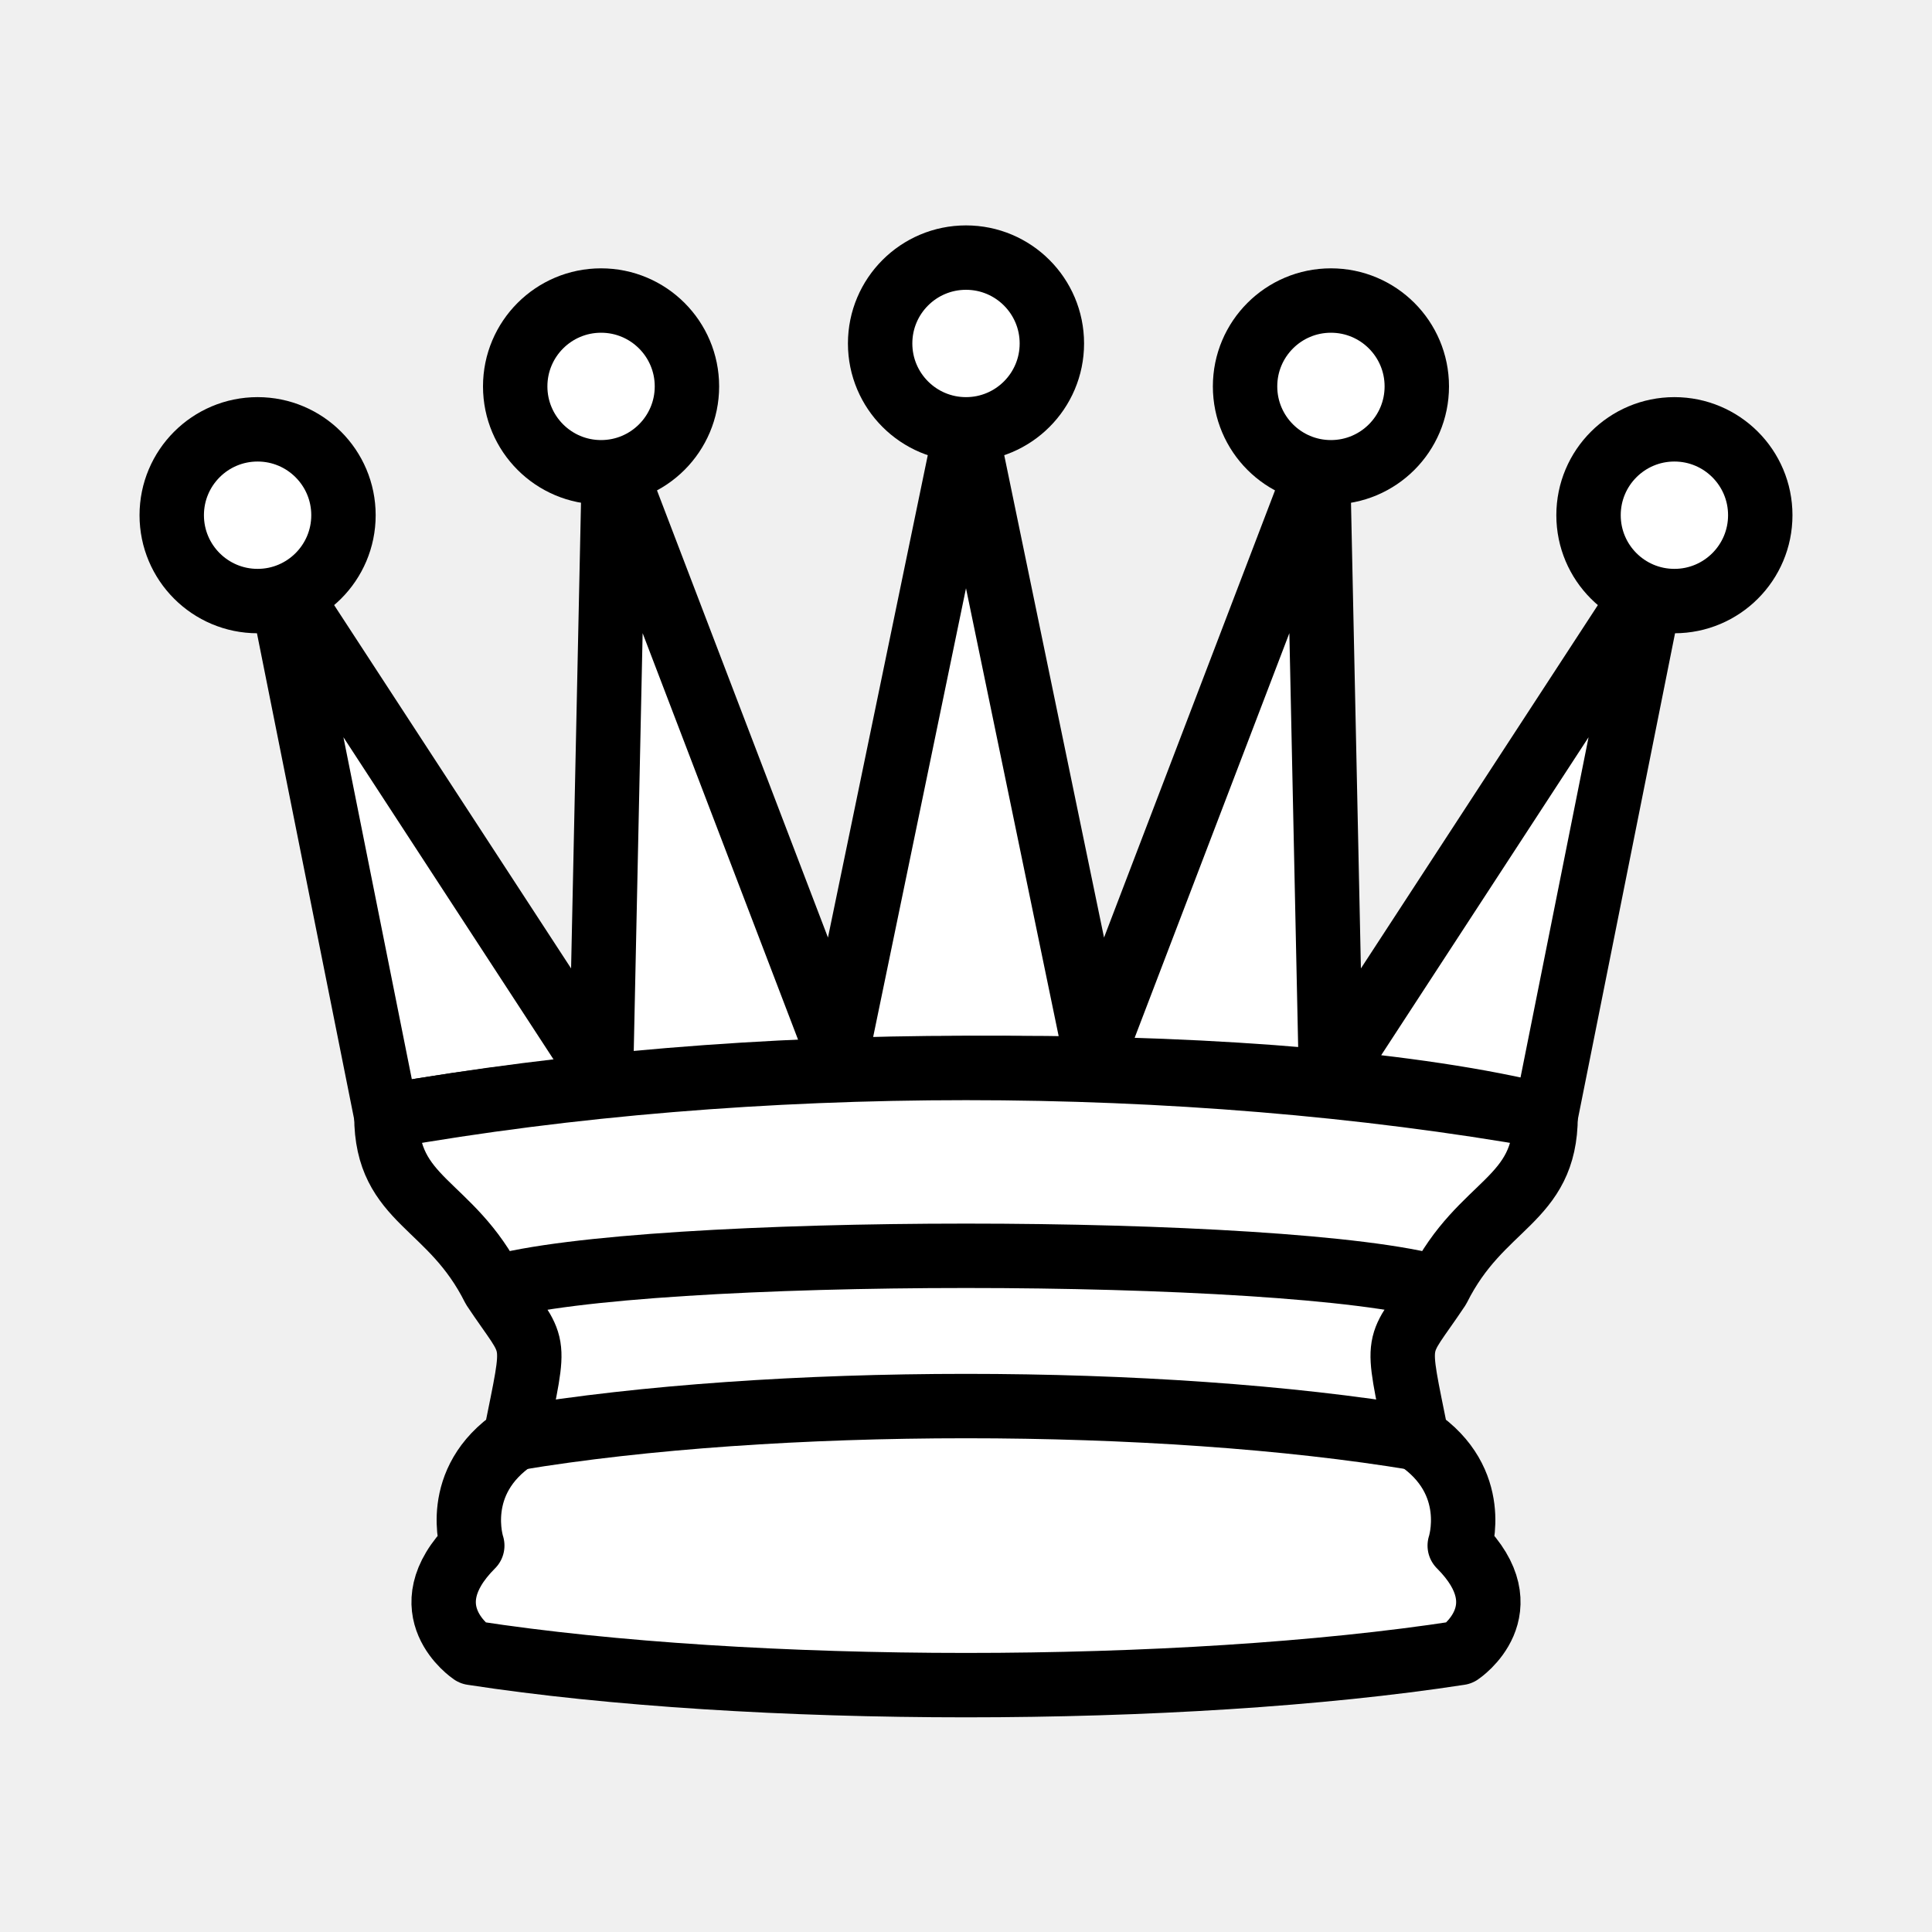
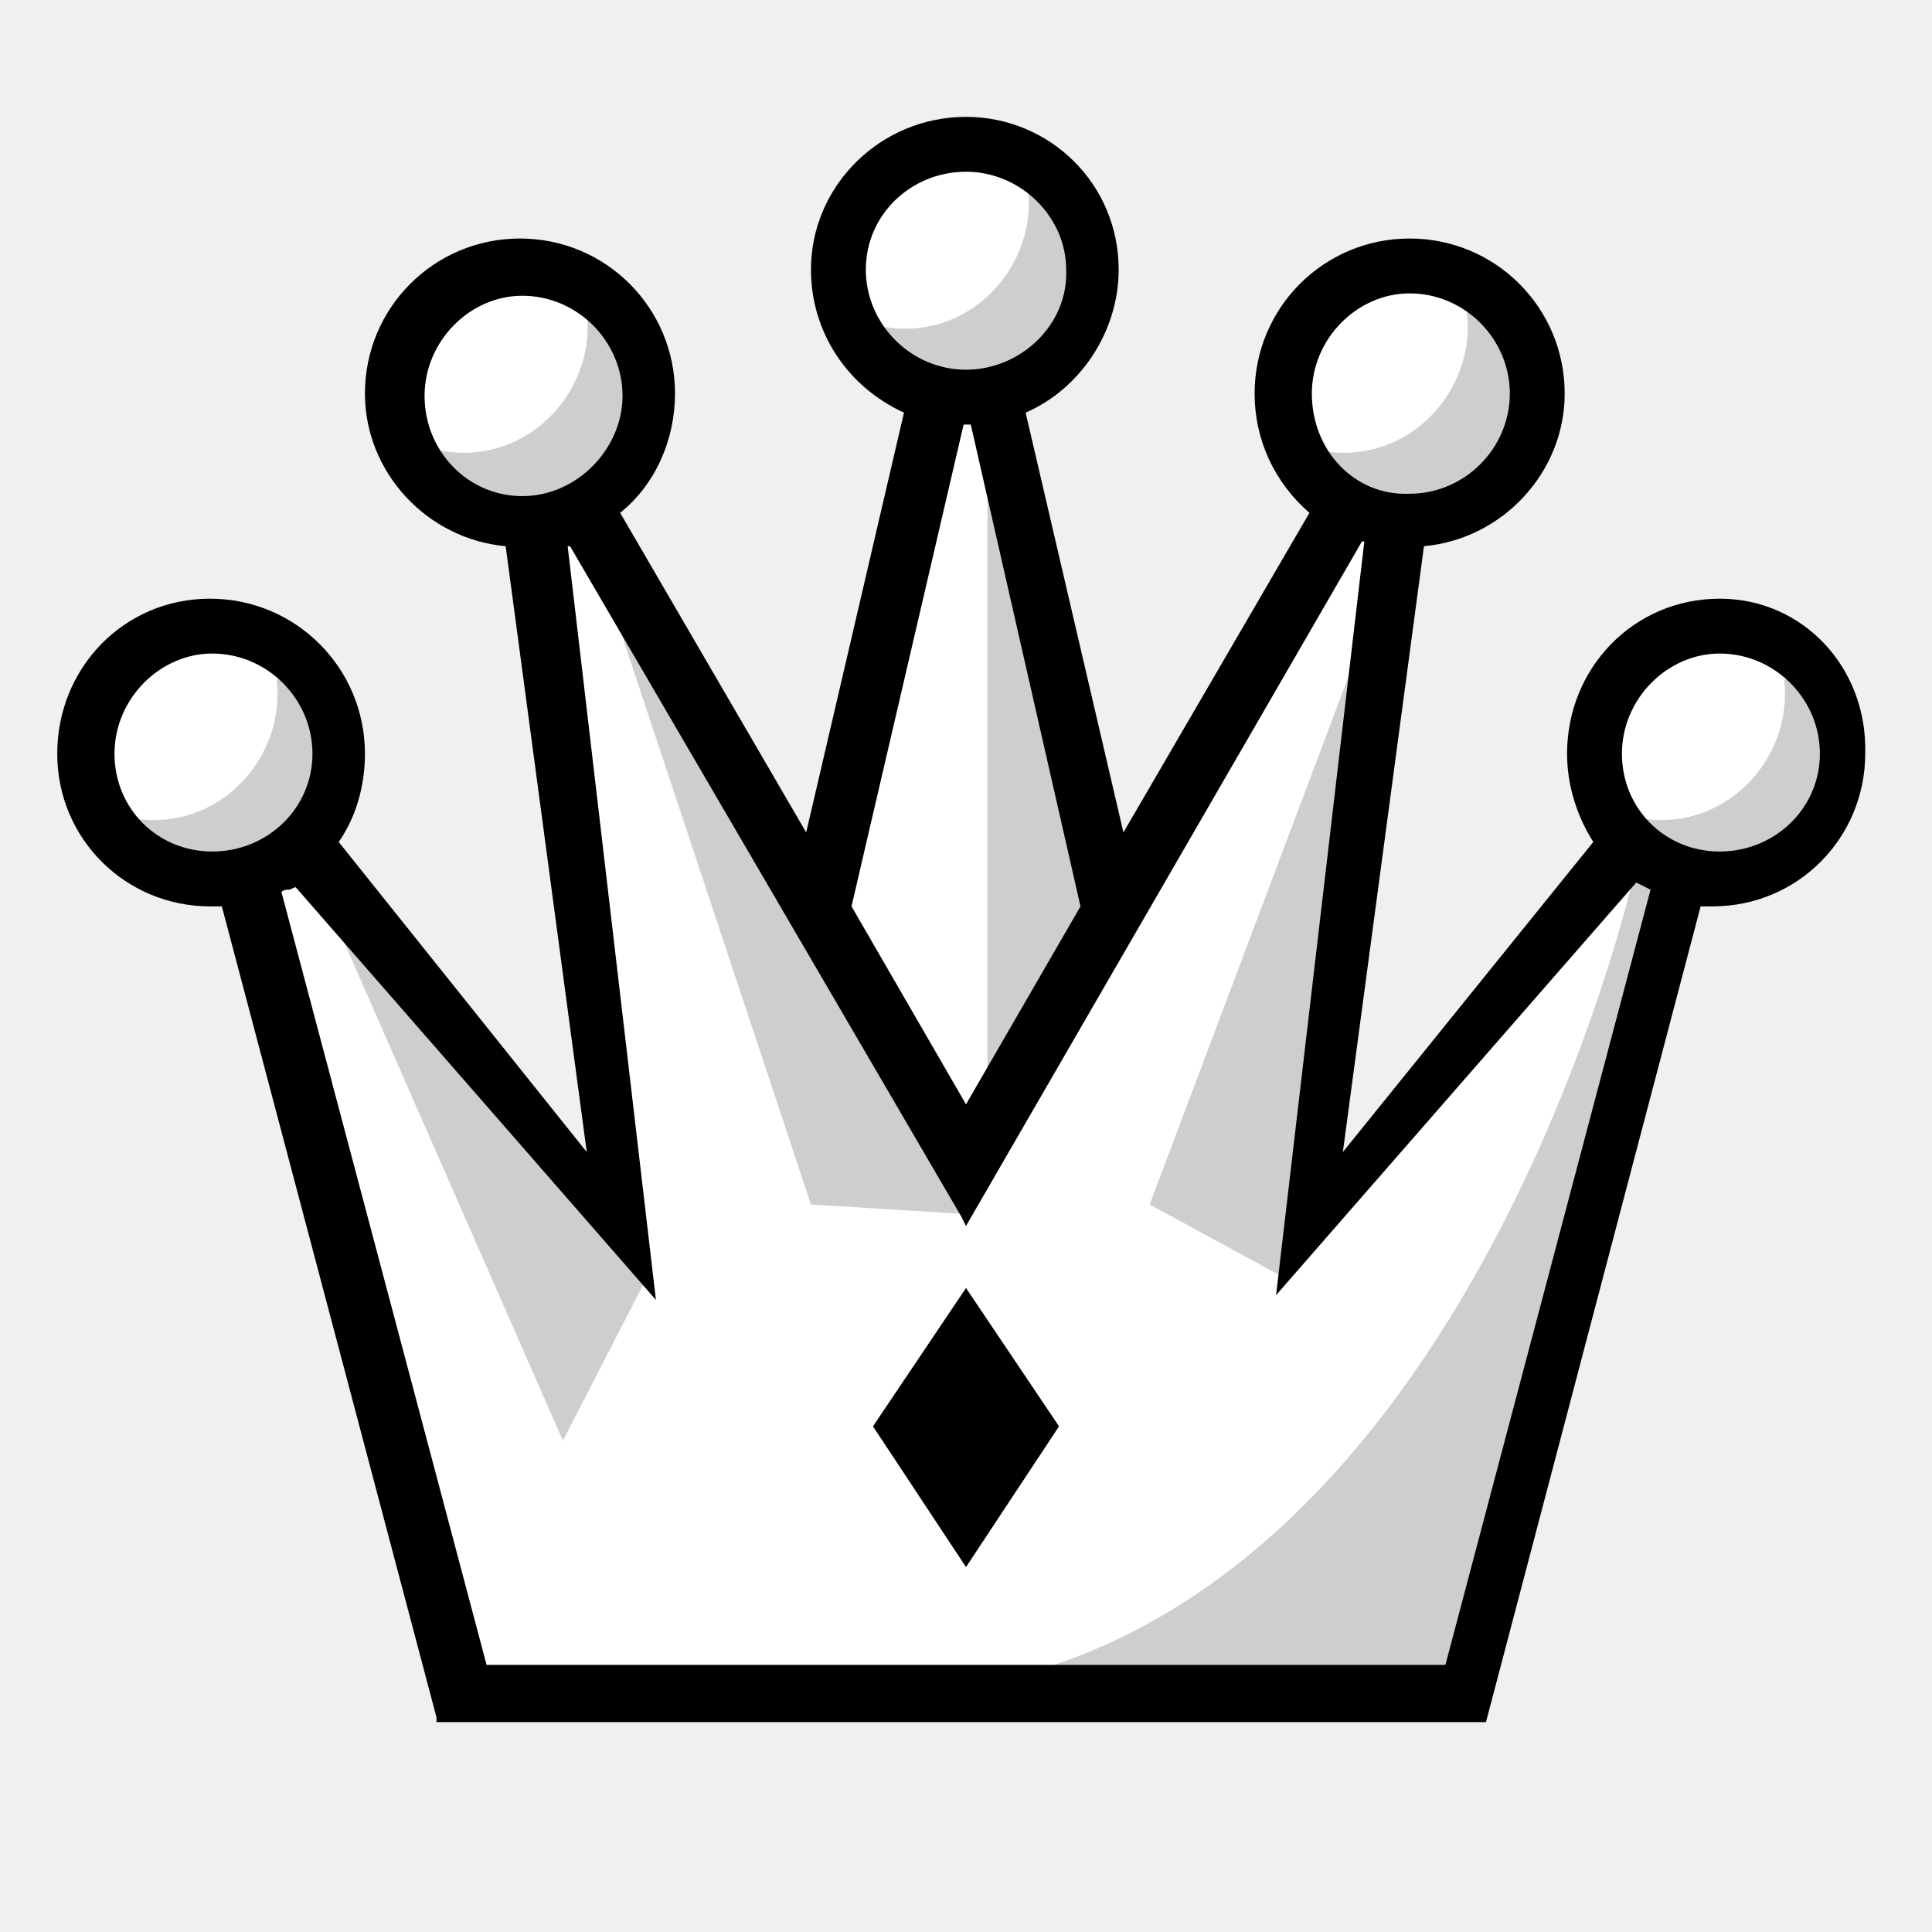
- <svg xmlns="http://www.w3.org/2000/svg" version="1.1" width="45" height="45">
-   <g style="fill:#ffffff;stroke:#000000;stroke-width:1.5;stroke-linejoin:round">
-     <path d="M 9,26 C 17.5,24.5 30,24.5 36,26 L 38.5,13.5 L 31,25 L 30.7,10.9 L 25.5,24.5 L 22.5,10 L 19.5,24.5 L 14.3,10.9 L 14,25 L 6.5,13.5 L 9,26 z" />
-     <path d="M 9,26 C 9,28 10.5,28 11.5,30 C 12.5,31.5 12.5,31 12,33.5 C 10.5,34.5 11,36 11,36 C 9.5,37.5 11,38.5 11,38.5 C 17.5,39.5 27.5,39.5 34,38.5 C 34,38.5 35.5,37.5 34,36 C 34,36 34.5,34.5 33,33.5 C 32.5,31 32.5,31.5 33.5,30 C 34.5,28 36,28 36,26 C 27.5,24.5 17.5,24.5 9,26 z" />
-     <path d="M 11.5,30 C 15,29 30,29 33.5,30" style="fill:none" />
-     <path d="M 12,33.5 C 18,32.5 27,32.5 33,33.5" style="fill:none" />
-     <circle cx="6" cy="12" r="2" />
-     <circle cx="14" cy="9" r="2" />
-     <circle cx="22.5" cy="8" r="2" />
-     <circle cx="31" cy="9" r="2" />
-     <circle cx="39" cy="12" r="2" />
+ <svg xmlns="http://www.w3.org/2000/svg" version="1.1" id="Layer_1" x="0px" y="0px" viewBox="0 0 81 81" style="enable-background:new 0 0 81 81;" xml:space="preserve">
+   <style type="text/css">
+ 	.st0{fill:none;}
+ 	.st1{fill:#FFFFFF;}
+ 	.st2{fill:#CFCECF;}
+ </style>
+   <rect class="st0" width="81" height="81" />
+   <g>
+     <circle class="st1" cx="21.9" cy="16.5" r="5.2" />
+     <path class="st1" d="M59.1,21.8c2.9,0,5.2-2.3,5.2-5.2s-2.3-5.2-5.2-5.2s-5.2,2.3-5.2,5.2S56.2,21.8,59.1,21.8z" />
+     <path class="st1" d="M72.1,26.4c-2.9,0-5.2,2.3-5.2,5.2c0,1.4,0.6,2.8,1.5,3.7L55.2,50.5l3.3-28.7l-2.1-0.6l-9.8,16.9l-5.1-21.7   h-1.1h-1.1l-5.1,21.7l-9.8-16.9l-2.1,0.6l3.3,28.7l-13-15.2c0.9-0.9,1.5-2.3,1.5-3.7c0-2.9-2.3-5.2-5.2-5.2s-5.2,2.3-5.2,5.2   s2.3,5.2,5.2,5.2c0.5,0,1-0.1,1.5-0.2L19.5,71h42.1l9.1-34.4c0.5,0.1,1,0.2,1.5,0.2c2.9,0,5.2-2.3,5.2-5.2S75,26.4,72.1,26.4z" />
+     <circle class="st1" cx="40.5" cy="11.3" r="5.2" />
  </g>
+   <g>
+     <path class="st2" d="M48.4,33.6" />
+     <path class="st2" d="M34.5,33.6" />
+     <polygon class="st2" points="41.4,20.3 46.7,38.2 41.4,45.5  " />
+     <polygon class="st2" points="27.1,53.6 23.6,60.4 13.9,38.3  " />
+     <polygon class="st2" points="34,50.5 24.8,22.8 40.5,50.9  " />
+     <polygon class="st2" points="48.2,50.5 57.5,25.8 53.9,53.6  " />
+     <polygon class="st2" points="52.9,70.4 68.5,36.7 70,37 60.7,70.4  " />
+   </g>
+   <path class="st2" d="M73.3,36.7c3.4-0.9,3.9-3.4,4-6.7c0-0.6-0.9-1.8-1.3-1.8c-0.4,0.1-0.8,0.1-1.2,0.3c0.3,2.5-1.3,5-3.8,5.7  c-1.1,0.3-2.1,0.2-3.1-0.1C67.3,35.1,71.8,37.1,73.3,36.7z" />
+   <path class="st2" d="M60,21.3c3.4-0.9,3.9-3.4,4-6.7c0-0.6-0.9-1.8-1.3-1.8c-0.4,0.1-0.8,0.1-1.2,0.3c0.3,2.5-1.3,5-3.8,5.7  c-1.1,0.3-2.1,0.2-3.1-0.1C54,19.7,58.5,21.7,60,21.3z" />
+   <path class="st2" d="M10.1,36.7c3.4-0.9,3.9-3.4,4-6.7c0-0.6-0.9-1.8-1.3-1.8c-0.4,0.1-0.8,0.1-1.2,0.3c0.3,2.5-1.3,5-3.8,5.7  c-1.1,0.3-2.1,0.2-3.1-0.1C4.1,35.1,8.6,37.1,10.1,36.7z" />
+   <path class="st2" d="M23.1,21.3c3.4-0.9,3.9-3.4,4-6.7c0-0.6-0.9-1.8-1.3-1.8c-0.4,0.1-0.8,0.1-1.2,0.3c0.3,2.5-1.3,5-3.8,5.7  c-1.1,0.3-2.1,0.2-3.1-0.1C17.1,19.7,21.6,21.7,23.1,21.3z" />
+   <path class="st2" d="M41.6,16.1c3.4-0.9,3.9-3.4,4-6.7c0-0.6-0.9-1.8-1.3-1.8c-0.4,0.1-0.8,0.1-1.2,0.3c0.3,2.5-1.3,5-3.8,5.7  c-1.1,0.3-2.1,0.2-3.1-0.1C35.6,14.6,40.1,16.5,41.6,16.1z" />
+   <g>
+     <circle class="st1" cx="21.9" cy="16.5" r="5.2" />
+     <path class="st1" d="M59.1,21.8c2.9,0,5.2-2.3,5.2-5.2s-2.3-5.2-5.2-5.2s-5.2,2.3-5.2,5.2S56.2,21.8,59.1,21.8z" />
+     <path class="st1" d="M72.1,26.4c-2.9,0-5.2,2.3-5.2,5.2c0,1.4,0.6,2.8,1.5,3.7L55.2,50.5l3.3-28.7l-2.1-0.6l-9.8,16.9l-5.1-21.7   h-1.1h-1.1l-5.1,21.7l-9.8-16.9l-2.1,0.6l3.3,28.7l-13-15.2c0.9-0.9,1.5-2.3,1.5-3.7c0-2.9-2.3-5.2-5.2-5.2s-5.2,2.3-5.2,5.2   s2.3,5.2,5.2,5.2c0.5,0,1-0.1,1.5-0.2L19.5,71h42.1l9.1-34.4c0.5,0.1,1,0.2,1.5,0.2c2.9,0,5.2-2.3,5.2-5.2S75,26.4,72.1,26.4z" />
+     <circle class="st1" cx="40.5" cy="11.3" r="5.2" />
+   </g>
+   <g>
+     <path class="st2" d="M48.4,33.6" />
+     <path class="st2" d="M34.5,33.6" />
+     <polygon class="st2" points="41.4,20.3 46.7,38.2 41.4,45.5  " />
+     <polygon class="st2" points="27.1,53.6 23.6,60.4 13.9,38.3  " />
+     <polygon class="st2" points="34,50.5 24.8,22.8 40.5,50.9  " />
+     <polygon class="st2" points="48.2,50.5 57.5,25.8 53.9,53.6  " />
+     <path class="st2" d="M42.1,70.4C62,65.7,68.5,36.7,68.5,36.7L70,37l-9.3,33.4C60.7,70.4,52.8,70.4,42.1,70.4z" />
+   </g>
+   <path class="st2" d="M73.3,36.7c3.4-0.9,3.9-3.4,4-6.7c0-0.6-0.9-1.8-1.3-1.8c-0.4,0.1-0.8,0.1-1.2,0.3c0.3,2.5-1.3,5-3.8,5.7  c-1.1,0.3-2.1,0.2-3.1-0.1C67.3,35.1,71.8,37.1,73.3,36.7z" />
+   <path class="st2" d="M60,21.3c3.4-0.9,3.9-3.4,4-6.7c0-0.6-0.9-1.8-1.3-1.8c-0.4,0.1-0.8,0.1-1.2,0.3c0.3,2.5-1.3,5-3.8,5.7  c-1.1,0.3-2.1,0.2-3.1-0.1C54,19.7,58.5,21.7,60,21.3z" />
+   <path class="st2" d="M10.1,36.7c3.4-0.9,3.9-3.4,4-6.7c0-0.6-0.9-1.8-1.3-1.8c-0.4,0.1-0.8,0.1-1.2,0.3c0.3,2.5-1.3,5-3.8,5.7  c-1.1,0.3-2.1,0.2-3.1-0.1C4.1,35.1,8.6,37.1,10.1,36.7z" />
+   <path class="st2" d="M23.1,21.3c3.4-0.9,3.9-3.4,4-6.7c0-0.6-0.9-1.8-1.3-1.8c-0.4,0.1-0.8,0.1-1.2,0.3c0.3,2.5-1.3,5-3.8,5.7  c-1.1,0.3-2.1,0.2-3.1-0.1C17.1,19.7,21.6,21.7,23.1,21.3z" />
+   <path class="st2" d="M41.6,16.1c3.4-0.9,3.9-3.4,4-6.7c0-0.6-0.9-1.8-1.3-1.8c-0.4,0.1-0.8,0.1-1.2,0.3c0.3,2.5-1.3,5-3.8,5.7  c-1.1,0.3-2.1,0.2-3.1-0.1C35.6,14.6,40.1,16.5,41.6,16.1z" />
+   <path d="M72.1,25.1c-3.6,0-6.4,2.9-6.4,6.5c0,1.3,0.4,2.6,1.1,3.7l-10.5,13l3.4-25.4c3.3-0.3,5.9-3.1,5.9-6.4c0-3.6-2.9-6.5-6.5-6.5  s-6.5,2.9-6.5,6.5c0,1.9,0.8,3.7,2.3,5l-7.8,13.4L43,17.3c2.3-1,3.9-3.4,3.9-6c0-3.6-2.9-6.4-6.4-6.4c-3.6,0-6.5,2.9-6.5,6.4  c0,2.6,1.5,4.9,3.9,6l-4.1,17.6L26,21.5c1.5-1.2,2.3-3.1,2.3-5c0-3.6-2.9-6.5-6.5-6.5s-6.5,2.9-6.5,6.5c0,3.3,2.6,6.1,5.9,6.4  l3.4,25.4l-10.4-13c0.7-1,1.1-2.3,1.1-3.7c0-3.6-2.9-6.5-6.5-6.5S2.4,28,2.4,31.6S5.3,38,8.8,38h0.5l9,34v0.2h44l9-34.2h0.5  c3.6,0,6.4-2.9,6.4-6.4C78.3,28,75.6,25.1,72.1,25.1z M13.1,31.6c0,2.3-1.9,4.1-4.2,4.1s-4.1-1.8-4.1-4.1s1.9-4.2,4.1-4.2  C11.2,27.4,13.1,29.3,13.1,31.6z M21.9,20.8c-2.3,0-4.1-1.9-4.1-4.2s1.9-4.2,4.1-4.2c2.3,0,4.2,1.9,4.2,4.2  C26.1,18.8,24.2,20.8,21.9,20.8z M55,16.5c0-2.3,1.9-4.2,4.1-4.2c2.3,0,4.2,1.9,4.2,4.2s-1.9,4.2-4.2,4.2C56.8,20.8,55,18.9,55,16.5  z M20.4,69.8l-8.6-32.4c0.1-0.1,0.2-0.1,0.3-0.1s0.2-0.1,0.3-0.1l15.1,17.3l-3.7-31.6h0.1L40.3,51l0.2,0.4l16.6-28.7h0.1l-3.7,31.6  L68.6,37c0.2,0.1,0.4,0.2,0.6,0.3l-8.6,32.5H20.4z M76.3,31.6c0,2.3-1.9,4.1-4.2,4.1c-2.3,0-4.1-1.8-4.1-4.1s1.9-4.2,4.1-4.2  C74.4,27.4,76.3,29.3,76.3,31.6z M40.5,46.3L35.7,38l4.7-20.2h0.3L45.3,38L40.5,46.3z M40.5,15.5c-2.3,0-4.2-1.9-4.2-4.2  s1.9-4.1,4.2-4.1s4.2,1.9,4.2,4.1C44.8,13.6,42.8,15.5,40.5,15.5z" />
+   <polygon points="40.5,65.7 36.6,59.8 40.5,54 44.4,59.8 " />
</svg>
